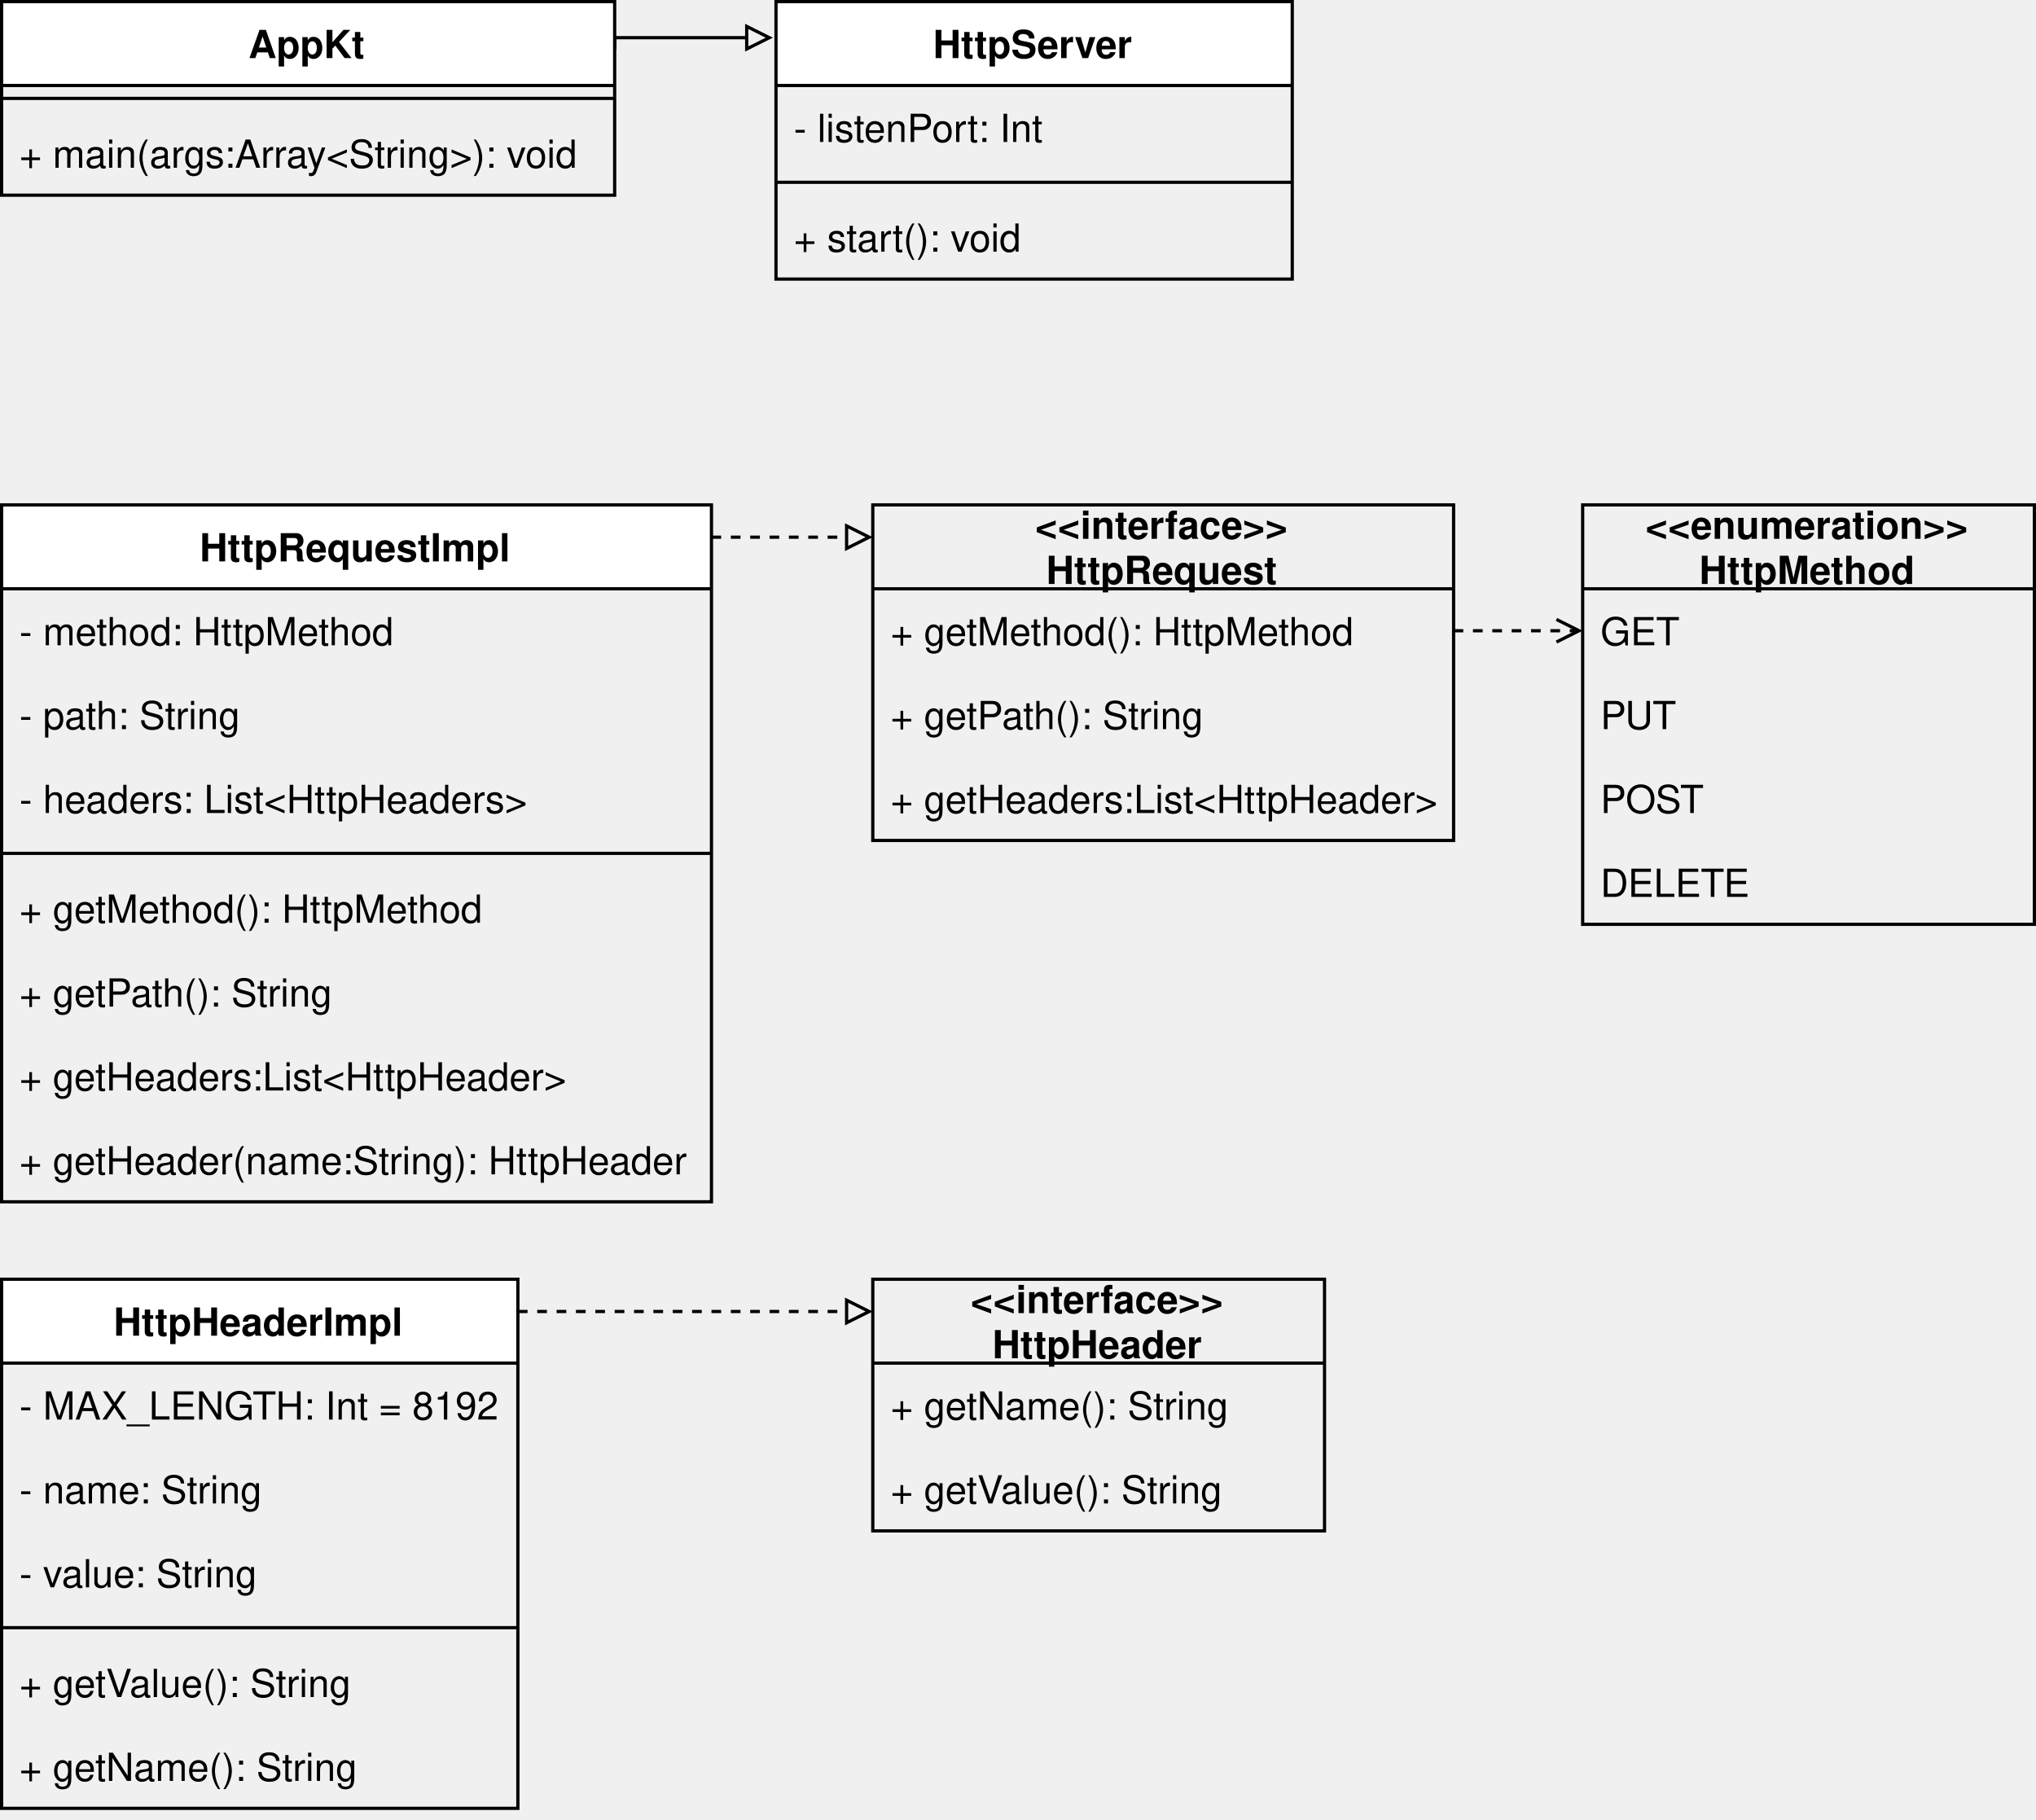
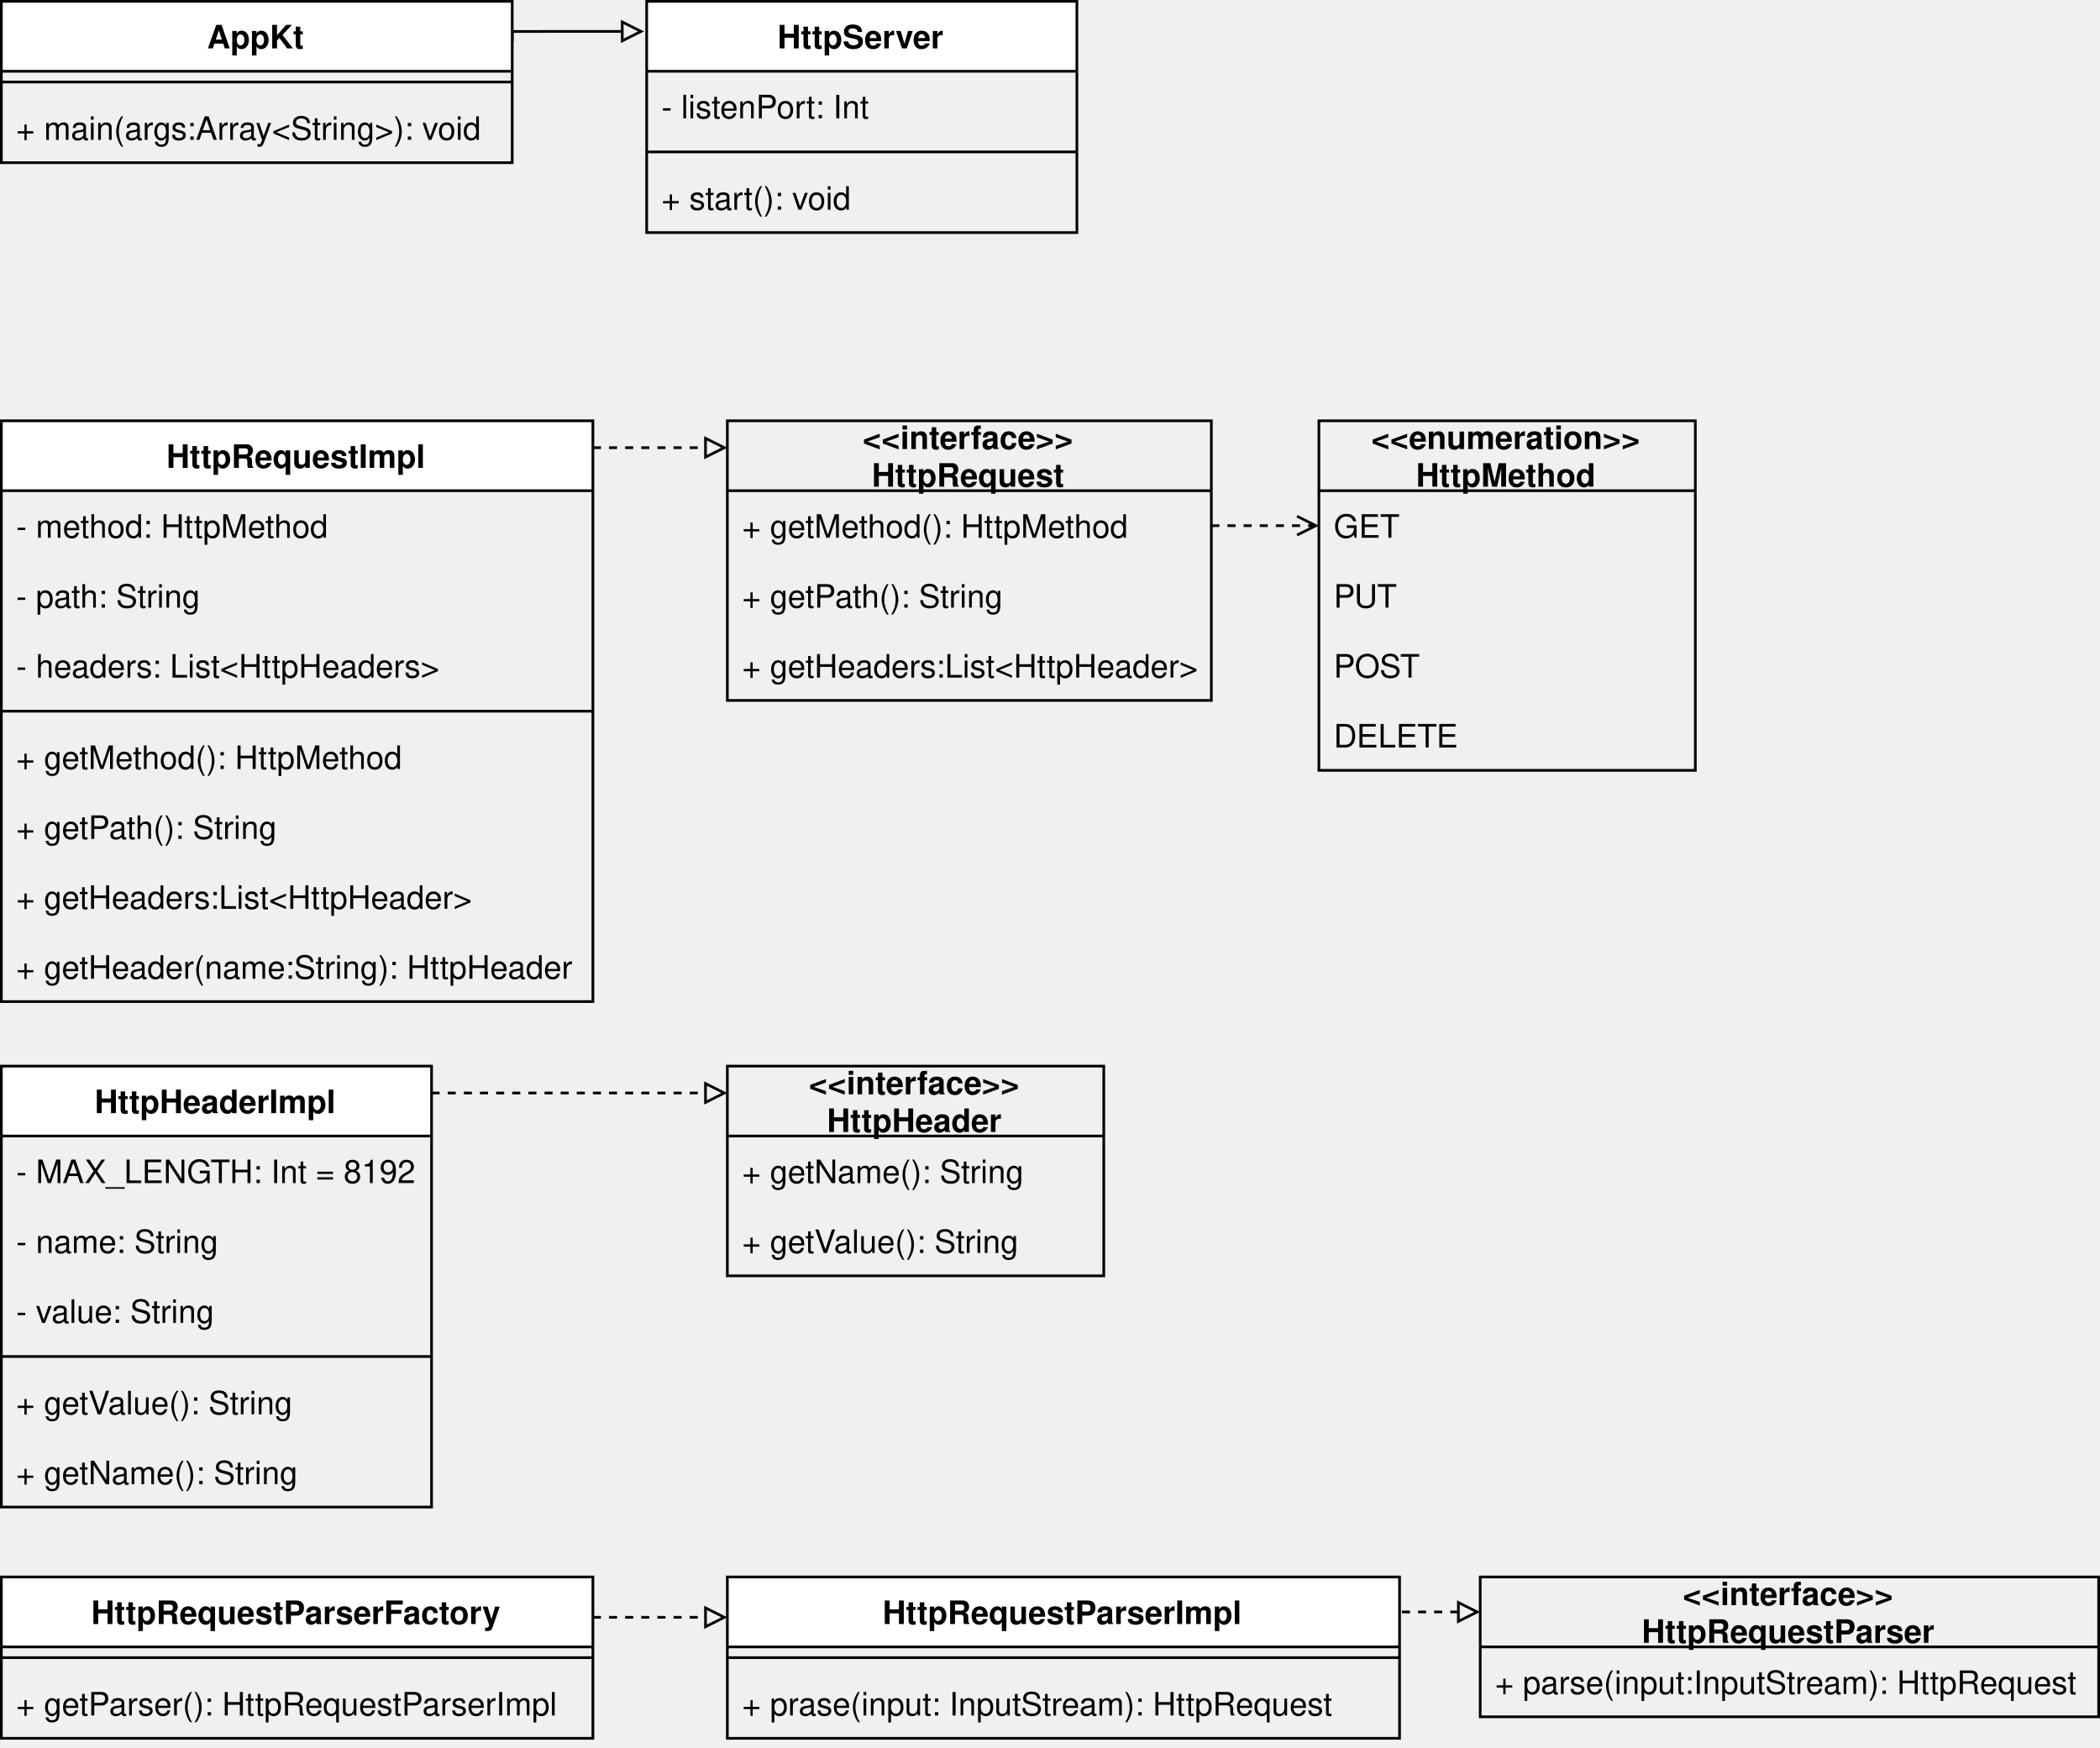
- <svg xmlns="http://www.w3.org/2000/svg" version="1.1" width="631px" height="564px" viewBox="-0.5 -0.5 631 564" content="&lt;mxfile host=&quot;&quot; modified=&quot;2020-07-09T05:52:46.902Z&quot; agent=&quot;5.0 (Macintosh; Intel Mac OS X 10_15_5) AppleWebKit/537.36 (KHTML, like Gecko) Code/1.46.1 Chrome/78.0.39.130 Electron/7.3.1 Safari/537.36&quot; etag=&quot;_H7C9uYokoQD2ApF-cXV&quot; version=&quot;13.1.3&quot;&gt;&lt;diagram id=&quot;6hGFLwfOUW9BJ-s0fimq&quot; name=&quot;Page-1&quot;&gt;7Zxfc9o4EMA/DTO9hzD+gw08AqFJ50iPaXJ3vacbFSugq21xtkign76SJWEbyWCCTe+m6mQatJaEpd/uar2S03En0fYuAevVAw5g2HGsYNtxbzuOM3Bd+j8T7LjAcywuWCYo4CI7Fzyib1AIZbUNCmBaqkgwDglal4ULHMdwQUoykCT4tVztGYflb12DJVQEjwsQqtI/UUBWYlhOP5ffQ7RcyW+2/SG/EgFZWYwkXYEAvxZE7rTjThKMCf8UbScwZHMn54W3e19xdX9jCYxJrQY9cR9kJwcHAzpWUcQJWeEljkE4zaXjBG/iALIeLFrK68wwXlOhTYX/QEJ2AhzYEExFKxKF4ircIvK58Pkv1lXX8UTxdiu6zgo7WYhJsmOtbqyuZflSwtvariznjbNS3joYMfK0+CXEi69c9B6FYbH6HCYoggQmQqhOp5jhFG+ShZgwX2ggSJZQ1hJ42VwW2gkGdxDTL0l2tEICQ0DQS1mvgFDP5b6eaEpHAHaFCmuMYpIWep4zAa0gDM1xxX0IO3Msr6gN9APvUZYKt5aLMo2p0B7R/QsIN2II94SsH2HyQqfwULHSVxSFIGYa9IxjInWMKQEI0TKmnxd0ntnkj2l7gqjBjcQFwjRrvFihMJiBHd6weU4JWHyVpfEKJ+gb7RZIJaOXEyJU0PFLNR5ZS4E4gSmtM5eI7QPRA9iWKs5ASoRggcMQrFP0ZT+MiKoAiseYEByd0iA2Qrg9qhyS4qBM0R4Ko33NfY/tizqrgt8Z+NX6VNCBo4jdoYL4hhZDlBIYz6ntd9wRLX9ganfAmw6PZBwS/BVOcIiZVcWYKwA1vAOR1IEQPpNKDUjXYIHi5Syrc9vLJZ/EsJkI07bPYWbrKxQEMM58FgEEcFSMizAdeqPemP7Q2ZtYXa/j0Ruf0LKdl+kPq56QCY7pWADKQEKqB6+Q6YIOsVWbsbRMvx5SpwGktqMgVdiFKGPC2ck1zn4TuIgiyJYNQeopWyRubIWmq9J0NeRC8AWGc5wigjDrP+F1D4heA5rn1LTDBpi5GmbjjBn1cu9+4Vb4gml9Y4ZvJyrpXcMMe+5/J/Q6FXntYye8zjBqQqfPxUKh1yMxWaa7smehfpms0HcA0lU2XrtuONYbqPGYtNTm4rHalHsaw/VDrrD8N2IxzzOg9+/4S3FB/u44rs2mgYVV9xAE54VVl8VLGufwfw2hXLscQnlDjaH3NIbeb8B397wK303V8yOIoPTejyShHtT47z3mve1cFEbpsDbiv/1qrH8wmeHaGFddpNUa135jHvsT/HfDJsG47MtdtutpXPZAowO21WtACQbVxv0AadQVSOtmnLnEWHhu4f3auI94bh3dRixczWns4c4BWRnH3RhWneNuC6unZiP3WHnsTDsfzRBzyNyPF6Nq6cAN7DfDlsHyVWDbGtjlVRrGmwgmIEsTHV+nK/y3WaZPL9OeW2OZ1oVqtmx4kRaoqcy76ZMx4j1Prz7QH/AI5alZzfnvBt8l+K75pOSpua35b4+G3yX8dGtoa/zUxNTtdDZ9mhqCFxDcP39eA6Gagxqt17+elXEwe+9HwpteObrRbr0PNWz9BoIbXQriAOtPuE3r10Z4JKDRIWsg01+VV4jowN5R/WTPn+IMD39EkRkG/lRidnEbAe7WtNFGllBfIXWFTdw6G6cnD7xpdlYPtkdPbrV6mq1Wnja49KSbcpTNtfzusGfl/7ySY3Z9t+s7B4lffluio5zpuafoXOvgEdc/OFN5Xv2LT915/R+hcyV1aUQB36Zzfl+jc72WdG7Y7VXrnG853YE/zP+1on3O0Dr41uPad6L+5dqnhiWFra4P0To0wWeu3cqqpdHvusGnLrW2P0heWtjsJlY2/cHPiKdKzdZXMVw5QZmbzDkBqh5rE8+L6h7JTXa37JvNnlcjPDUpuPZ4qtsgN9nXyO0uWtDveKVmy6sB1pp0XXus1c0Ohd1PkhC4DJouQ6el1kBKwK86uG0OkrQE176m+9Wd7jUnSVrh6l7T1R45smuOklyDtl/TRTdC+8hJXs70XQwiemXE7bjgsCvO5BvUZ6DWnMVvD7V6uDfHaJIX7SUvtG9c6F6t2lv+RZjVJBV7LHoYff57Nv1493RfeGvVyq5bA3uohtPGjosbMRWZ/R/wCquvT04JL20CriZ41n27tQmefX1aShQN0EaA6o4WtQZUdzzX5CrOh6Y9TdTSS+Z9XYLJvNHWDldNmqI9azyShDJvoDbLVZOmaIorLeZ/GYpv3eZ/Xsudfgc=&lt;/diagram&gt;&lt;/mxfile&gt;">
+ <svg xmlns="http://www.w3.org/2000/svg" version="1.1" width="781px" height="650px" viewBox="-0.5 -0.5 781 650" content="&lt;mxfile host=&quot;&quot; modified=&quot;2020-07-09T14:56:16.925Z&quot; agent=&quot;5.0 (Macintosh; Intel Mac OS X 10_15_5) AppleWebKit/537.36 (KHTML, like Gecko) Code/1.46.1 Chrome/78.0.39.130 Electron/7.3.1 Safari/537.36&quot; etag=&quot;q7vUYpgS_8BYNh6a2nXT&quot; version=&quot;13.1.3&quot;&gt;&lt;diagram id=&quot;6hGFLwfOUW9BJ-s0fimq&quot; name=&quot;Page-1&quot;&gt;7Zxtc6M2EIB/jWfSD/HwYrD90U58yU2Tq6dJ2+unjs4oNj1AFOQkvl9fCSTzImHjIJx2okwmsRYhDM/uslotDOyr8PUmAfHmHnkwGFiG9zqwrweWNbFG5C8V7HLB2HFzwTrxvVxkFoIH/wdkQoNJt74H00pHjFCA/bgqXKEogitckYEkQS/Vbk8oqB41BmsoCB5WIBClf/ge3vDTGhfyW+ivN/zIpjvNt4SAd2Znkm6Ah15KInsxsK8ShHD+KXy9ggG9dvy65Pt9ati6/2IJjHCrHRiJFO/4yUGPnCtrogRv0BpFIFgU0nmCtpEH6QgGaRV97hCKidAkwr8hxjsGDmwxIqINDgO2Fb76+Gvp8590qKHlsOb1Kxs6a+x4I8LJju51aQwNw+WSfF/T5u1i56xV7O3NKHnS/Bag1fdc9MkPgnL3JUz8EGKYMKF4OdkVTtE2WbELxnQXg2QNeS+Gl17L0n6MwQ1E5CDJjnRIYACw/1zVK8DUc73vx3YlZwB2pQ4x8iOclkZeUgHpwAzNstn3YHZmGU5ZG8iHfETeKn21QpRpTIP2sOGfQbBlp3CLcfwAk2dyCeuKlb74YQAiqkFPKMJcx6gSgMBfR+TzilxnevHnZH/sE4ObsQ2YatZ8tfED7w7s0JZe5xSD1Xfemm9Q4v8gwwKuZGRzgpkKWm6lxwPdkyFOYEr6LDlisya6B6+VjncgxUywQkEA4tT/tj+NkKiAH80Rxig8pkH0DOHrQeXgFCdViuaUGe1L4XtMl/XZlPzOxG3Wp5IOHERsTwXEl6QZ+CmG0ZLY/sCekfZnqnY13uT0cMYhQd/hFQoQtaoI5QpADK8m4joQwCfcqAFpDFZ+tL7L+lyPCsmv7LSpCJF9n4LM1je+58Eo81kYYJCjolyY6ZAv6szJL7l6V8bQGTjki1+Rtlm0yS/tnuArFJFzAX4GEhI9eIFUF2SIjdaMuWW67ZBaCpCaloBUYBf4GZOcHb/HmW8CFxIE2W2DkXrMbhKXpkDTFmnaEnIB+AaDJUp97CM6fpL3rRE9BzTHammHCpjZEmbzjBnxchc/5Vb4jEh/bYZvJ8rpncMMR/Z/J/Q6FnntYycUZxglodPXcqM06oGYLNNdPjJTv0xWGtsD6SY7X7NtODaaiPEYt1R18VhryiOJ4bpBrrD5f5/GPE+AfH/LXbMN/P/Ask16GWhYdQuBd1pY1S1ekjiH/2sIZZvVEMqZSgx9JDH0sQLfPXIafDdRzy8ghNx7P+CEeFDtv/eY97bTKYySYVXiv91mrL9TmeaqjKss0uqN61iZx/4V/rOlF0G77O4u23YkLnsi0QHTGClQgkmzcd9DEnV53Lop51yiLbyw8HFr3Ac8t4yuEgsXcxp7uEuAN9pxK8Mqc9x9YXXEbOQeax47k8Fndz51yLkfL0fV3IFr2G+GzYPls8A2JbCrd2kYbUOYgCxNdPg+3eC/9W36+G3asVvcpmWhmsl37KQFYirzZvGojXjP02kP9B2mUI6Y1Vz+pvF1wXfOmZIj5raWvzxofl34ye6hvfETE1PXi7vF40IT7EBwP/88B0IxBzWL459PyjjotfcD4c2oGt1Il96nErauguBGloKoYf2Ay7Rua4QHAhoZMgWZ/qa8QkhO7ILoJ51/shqefIrCMwz5rESv4ioBbre0USW3UFcgdYZF3DYLp0cL3k5fWXUkK6s8S6C40k0oZbMNdzgdGcWPU3HMtmsPXauW+M2/JxuoYHpqFZ1t1Ka4bq2m8rT+navunPF76FxFXZQoYCudc8cSnRudS+emw1GzzrmGNZy40+KnF+2zpkbtqIe170j/7tonhiWlpa7PYRzo4LOf4FOWWtsXkldubKaKO5u88DPMU6V66atxwjhpjbk5QJVjVTFfFNdILrMToEfWa15KeEpScP3xFJdBLrPD8OUu0pCveKV6yUsBa0m6rj/W4mKHwO4DJgROhybL0EmpKUgJuE2F27qQpCe45jndr6y6V1eS9MLVPqerPVCyq0tJzkHbbemildA+UMmbM72IQEi2zHI7Ljnshpp8jfoE1JJa/P5Qi8W9BUadvOgveSF94kL2aNXe8jthFpNUdFp0P/v6193iy83jbempVSPbbkzMqRhOf1w7dpVU8Pb17JwrT04xL60DLhU82z7dqoLnWJ6WYk0NVAlQWWlRb0Bl5bk6V3E6NGk1UU8PmY9lCSb9RFs/XCVpiv6s8UASSj+BqparJE3RH1d1D5ez9VsyfUg/7jPmAmbJHKj5SYjawvt4IpnX2hJN4IFWJ01oSljFFOiFH8UUyOwz/U+sHIKwlMRoekz1Y9n9Efi5rZ20iCuDrcTs36XojL85hL8epNVL2yqFQrwM6EClEFOlo5VqtdIfaa6iXDI06adCSLD5qTUsFQRNa0FZXtjUuSTIGdePapeHO7V/55Kg8bsUpHV7iWDtVTWWinfVvKXkso0il+vhxpIazM7K3drxHKz9ymOHT2CFERtW51G7hxWjFlGFLFuu4gmEsayg/WPO4o9FB5OTo4OeCg4mYiqttCRNLfRCDP3yDdL1Dx0EtscsefKgt5WsiZhhawdUO+K3OeL6C2mkntjpyRNPZKk57YklEJuCoQOeWAZNhSduyrrFCSjNyQd0HVJPy/vBLfPIMtxv8MikWbynPZ81FS+7txf/Ag==&lt;/diagram&gt;&lt;/mxfile&gt;">
  <defs>
    <clipPath id="mx-clip-244-31-152-26-0">
      <rect x="244" y="31" width="152" height="26" />
    </clipPath>
    <clipPath id="mx-clip-244-65-152-26-0">
      <rect x="244" y="65" width="152" height="26" />
    </clipPath>
    <clipPath id="mx-clip-274-427-132-26-0">
      <rect x="274" y="427" width="132" height="26" />
    </clipPath>
    <clipPath id="mx-clip-274-453-132-26-0">
      <rect x="274" y="453" width="132" height="26" />
    </clipPath>
    <clipPath id="mx-clip-274-187-172-26-0">
      <rect x="274" y="187" width="172" height="26" />
    </clipPath>
    <clipPath id="mx-clip-274-213-172-26-0">
      <rect x="274" y="213" width="172" height="26" />
    </clipPath>
    <clipPath id="mx-clip-274-239-172-26-0">
      <rect x="274" y="239" width="172" height="26" />
    </clipPath>
    <clipPath id="mx-clip-494-187-132-26-0">
      <rect x="494" y="187" width="132" height="26" />
    </clipPath>
    <clipPath id="mx-clip-494-213-132-26-0">
      <rect x="494" y="213" width="132" height="26" />
    </clipPath>
    <clipPath id="mx-clip-494-239-132-26-0">
      <rect x="494" y="239" width="132" height="26" />
    </clipPath>
    <clipPath id="mx-clip-494-265-132-26-0">
      <rect x="494" y="265" width="132" height="26" />
    </clipPath>
    <clipPath id="mx-clip-4-39-182-26-0">
      <rect x="4" y="39" width="182" height="26" />
    </clipPath>
    <clipPath id="mx-clip-4-187-212-26-0">
      <rect x="4" y="187" width="212" height="26" />
    </clipPath>
    <clipPath id="mx-clip-4-213-212-26-0">
      <rect x="4" y="213" width="212" height="26" />
    </clipPath>
    <clipPath id="mx-clip-4-239-212-26-0">
      <rect x="4" y="239" width="212" height="26" />
    </clipPath>
    <clipPath id="mx-clip-4-273-212-26-0">
      <rect x="4" y="273" width="212" height="26" />
    </clipPath>
    <clipPath id="mx-clip-4-299-212-26-0">
      <rect x="4" y="299" width="212" height="26" />
    </clipPath>
    <clipPath id="mx-clip-4-325-212-26-0">
      <rect x="4" y="325" width="212" height="26" />
    </clipPath>
    <clipPath id="mx-clip-4-351-212-26-0">
      <rect x="4" y="351" width="212" height="26" />
    </clipPath>
    <clipPath id="mx-clip-4-427-152-26-0">
      <rect x="4" y="427" width="152" height="26" />
    </clipPath>
    <clipPath id="mx-clip-4-453-152-26-0">
      <rect x="4" y="453" width="152" height="26" />
    </clipPath>
    <clipPath id="mx-clip-4-479-152-26-0">
      <rect x="4" y="479" width="152" height="26" />
    </clipPath>
    <clipPath id="mx-clip-4-513-152-26-0">
      <rect x="4" y="513" width="152" height="26" />
    </clipPath>
    <clipPath id="mx-clip-4-539-152-26-0">
      <rect x="4" y="539" width="152" height="26" />
    </clipPath>
+     <clipPath id="mx-clip-554-617-222-26-0">
+       <rect x="554" y="617" width="222" height="26" />
+     </clipPath>
+     <clipPath id="mx-clip-4-625-212-26-0">
+       <rect x="4" y="625" width="212" height="26" />
+     </clipPath>
+     <clipPath id="mx-clip-274-625-242-26-0">
+       <rect x="274" y="625" width="242" height="26" />
+     </clipPath>
  </defs>
  <g>
-     <path d="M 190 15 L 190.06 11.18 L 230.92 11.18" fill="none" stroke="#000000" stroke-miterlimit="10" pointer-events="stroke" />
+     <path d="M 190 15 L 190 11.2 L 230.92 11.18" fill="none" stroke="#000000" stroke-miterlimit="10" pointer-events="stroke" />
    <path d="M 237.92 11.18 L 230.92 14.68 L 230.92 7.68 Z" fill="none" stroke="#000000" stroke-miterlimit="10" pointer-events="all" />
    <path d="M 240 26 L 240 0 L 400 0 L 400 26" fill="#ffffff" stroke="#000000" stroke-miterlimit="10" pointer-events="all" />
    <path d="M 240 26 L 240 86 L 400 86 L 400 26" fill="none" stroke="#000000" stroke-miterlimit="10" pointer-events="none" />
    <path d="M 240 26 L 400 26" fill="none" stroke="#000000" stroke-miterlimit="10" pointer-events="none" />
    <g fill="#000000" font-family="Helvetica" font-weight="bold" text-anchor="middle" font-size="12px">
      <text x="319.5" y="17.5">
                HttpServer
            </text>
    </g>
    <g fill="#000000" font-family="Helvetica" clip-path="url(#mx-clip-244-31-152-26-0)" font-size="12px">
      <text x="245.5" y="43.5">
                - listenPort: Int
            </text>
    </g>
    <path d="M 240 56 L 400 56" fill="none" stroke="#000000" stroke-miterlimit="10" pointer-events="none" />
    <g fill="#000000" font-family="Helvetica" clip-path="url(#mx-clip-244-65-152-26-0)" font-size="12px">
      <text x="245.5" y="77.5">
                + start(): void
            </text>
    </g>
    <path d="M 450 195 L 487.76 195" fill="none" stroke="#000000" stroke-miterlimit="10" stroke-dasharray="3 3" pointer-events="none" />
    <path d="M 481.88 198.5 L 488.88 195 L 481.88 191.5" fill="none" stroke="#000000" stroke-miterlimit="10" pointer-events="none" />
    <path d="M 270 422 L 270 396 L 410 396 L 410 422" fill="none" stroke="#000000" stroke-miterlimit="10" pointer-events="none" />
    <path d="M 270 422 L 270 474 L 410 474 L 410 422" fill="none" stroke="#000000" stroke-miterlimit="10" pointer-events="none" />
    <path d="M 270 422 L 410 422" fill="none" stroke="#000000" stroke-miterlimit="10" pointer-events="none" />
    <g fill="#000000" font-family="Helvetica" font-weight="bold" text-anchor="middle" font-size="12px">
      <text x="339.5" y="406.5">
                &lt;&lt;interface&gt;&gt;
            </text>
      <text x="339.5" y="420.5">
                HttpHeader
            </text>
    </g>
    <g fill="#000000" font-family="Helvetica" clip-path="url(#mx-clip-274-427-132-26-0)" font-size="12px">
      <text x="275.5" y="439.5">
                + getName(): String
            </text>
    </g>
    <g fill="#000000" font-family="Helvetica" clip-path="url(#mx-clip-274-453-132-26-0)" font-size="12px">
      <text x="275.5" y="465.5">
                + getValue(): String
            </text>
    </g>
    <path d="M 270 182 L 270 156 L 450 156 L 450 182" fill="none" stroke="#000000" stroke-miterlimit="10" pointer-events="none" />
    <path d="M 270 182 L 270 260 L 450 260 L 450 182" fill="none" stroke="#000000" stroke-miterlimit="10" pointer-events="none" />
    <path d="M 270 182 L 450 182" fill="none" stroke="#000000" stroke-miterlimit="10" pointer-events="none" />
    <g fill="#000000" font-family="Helvetica" font-weight="bold" text-anchor="middle" font-size="12px">
      <text x="359.5" y="166.5">
                &lt;&lt;interface&gt;&gt;
            </text>
      <text x="359.5" y="180.5">
                HttpRequest
            </text>
    </g>
    <g fill="#000000" font-family="Helvetica" clip-path="url(#mx-clip-274-187-172-26-0)" font-size="12px">
      <text x="275.5" y="199.5">
                + getMethod(): HttpMethod
            </text>
    </g>
    <g fill="#000000" font-family="Helvetica" clip-path="url(#mx-clip-274-213-172-26-0)" font-size="12px">
      <text x="275.5" y="225.5">
                + getPath(): String
            </text>
    </g>
    <g fill="#000000" font-family="Helvetica" clip-path="url(#mx-clip-274-239-172-26-0)" font-size="12px">
      <text x="275.5" y="251.5">
                + getHeaders:List&lt;HttpHeader&gt;
            </text>
    </g>
    <path d="M 490 182 L 490 156 L 630 156 L 630 182" fill="none" stroke="#000000" stroke-miterlimit="10" pointer-events="none" />
    <path d="M 490 182 L 490 286 L 630 286 L 630 182" fill="none" stroke="#000000" stroke-miterlimit="10" pointer-events="none" />
    <path d="M 490 182 L 630 182" fill="none" stroke="#000000" stroke-miterlimit="10" pointer-events="none" />
    <g fill="#000000" font-family="Helvetica" font-weight="bold" text-anchor="middle" font-size="12px">
      <text x="559.5" y="166.5">
                &lt;&lt;enumeration&gt;&gt;
            </text>
      <text x="559.5" y="180.5">
                HttpMethod
            </text>
    </g>
    <g fill="#000000" font-family="Helvetica" clip-path="url(#mx-clip-494-187-132-26-0)" font-size="12px">
      <text x="495.5" y="199.5">
                GET
            </text>
    </g>
    <g fill="#000000" font-family="Helvetica" clip-path="url(#mx-clip-494-213-132-26-0)" font-size="12px">
      <text x="495.5" y="225.5">
                PUT
            </text>
    </g>
    <g fill="#000000" font-family="Helvetica" clip-path="url(#mx-clip-494-239-132-26-0)" font-size="12px">
      <text x="495.5" y="251.5">
                POST
            </text>
    </g>
    <g fill="#000000" font-family="Helvetica" clip-path="url(#mx-clip-494-265-132-26-0)" font-size="12px">
      <text x="495.5" y="277.5">
                DELETE
            </text>
    </g>
    <path d="M 0 26 L 0 0 L 190 0 L 190 26" fill="#ffffff" stroke="#000000" stroke-miterlimit="10" pointer-events="none" />
    <path d="M 0 26 L 0 60 L 190 60 L 190 26" fill="none" stroke="#000000" stroke-miterlimit="10" pointer-events="none" />
    <path d="M 0 26 L 190 26" fill="none" stroke="#000000" stroke-miterlimit="10" pointer-events="none" />
    <g fill="#000000" font-family="Helvetica" font-weight="bold" text-anchor="middle" font-size="12px">
      <text x="94.5" y="17.5">
                AppKt
            </text>
    </g>
    <path d="M 0 30 L 190 30" fill="none" stroke="#000000" stroke-miterlimit="10" pointer-events="none" />
    <g fill="#000000" font-family="Helvetica" clip-path="url(#mx-clip-4-39-182-26-0)" font-size="12px">
      <text x="5.5" y="51.5">
                + main(args:Array&lt;String&gt;): void
            </text>
    </g>
-     <path d="M 220 166 L 260.06 166 L 261.88 166" fill="none" stroke="#000000" stroke-miterlimit="10" stroke-dasharray="3 3" pointer-events="none" />
+     <path d="M 220 166 L 260 166 L 261.88 166" fill="none" stroke="#000000" stroke-miterlimit="10" stroke-dasharray="3 3" pointer-events="none" />
    <path d="M 268.88 166 L 261.88 169.5 L 261.88 162.5 Z" fill="none" stroke="#000000" stroke-miterlimit="10" pointer-events="none" />
-     <path d="M 160 406 L 250.06 406 L 261.88 406" fill="none" stroke="#000000" stroke-miterlimit="10" stroke-dasharray="3 3" pointer-events="none" />
+     <path d="M 160 406 L 250 406 L 261.88 406" fill="none" stroke="#000000" stroke-miterlimit="10" stroke-dasharray="3 3" pointer-events="none" />
    <path d="M 268.88 406 L 261.88 409.5 L 261.88 402.5 Z" fill="none" stroke="#000000" stroke-miterlimit="10" pointer-events="none" />
    <path d="M 0 182 L 0 156 L 220 156 L 220 182" fill="#ffffff" stroke="#000000" stroke-miterlimit="10" pointer-events="none" />
    <path d="M 0 182 L 0 372 L 220 372 L 220 182" fill="none" stroke="#000000" stroke-miterlimit="10" pointer-events="none" />
    <path d="M 0 182 L 220 182" fill="none" stroke="#000000" stroke-miterlimit="10" pointer-events="none" />
    <g fill="#000000" font-family="Helvetica" font-weight="bold" text-anchor="middle" font-size="12px">
      <text x="109.5" y="173.5">
                HttpRequestImpl
            </text>
    </g>
    <g fill="#000000" font-family="Helvetica" clip-path="url(#mx-clip-4-187-212-26-0)" font-size="12px">
      <text x="5.5" y="199.5">
                - method: HttpMethod
            </text>
    </g>
    <g fill="#000000" font-family="Helvetica" clip-path="url(#mx-clip-4-213-212-26-0)" font-size="12px">
      <text x="5.5" y="225.5">
                - path: String
            </text>
    </g>
    <g fill="#000000" font-family="Helvetica" clip-path="url(#mx-clip-4-239-212-26-0)" font-size="12px">
      <text x="5.5" y="251.5">
                - headers: List&lt;HttpHeaders&gt;
            </text>
    </g>
    <path d="M 0 264 L 220 264" fill="none" stroke="#000000" stroke-miterlimit="10" pointer-events="none" />
    <g fill="#000000" font-family="Helvetica" clip-path="url(#mx-clip-4-273-212-26-0)" font-size="12px">
      <text x="5.5" y="285.5">
                + getMethod(): HttpMethod
            </text>
    </g>
    <g fill="#000000" font-family="Helvetica" clip-path="url(#mx-clip-4-299-212-26-0)" font-size="12px">
      <text x="5.5" y="311.5">
                + getPath(): String
            </text>
    </g>
    <g fill="#000000" font-family="Helvetica" clip-path="url(#mx-clip-4-325-212-26-0)" font-size="12px">
      <text x="5.5" y="337.5">
                + getHeaders:List&lt;HttpHeader&gt;
            </text>
    </g>
    <g fill="#000000" font-family="Helvetica" clip-path="url(#mx-clip-4-351-212-26-0)" font-size="12px">
      <text x="5.5" y="363.5">
                + getHeader(name:String): HttpHeader
            </text>
    </g>
    <path d="M 0 422 L 0 396 L 160 396 L 160 422" fill="#ffffff" stroke="#000000" stroke-miterlimit="10" pointer-events="none" />
    <path d="M 0 422 L 0 560 L 160 560 L 160 422" fill="none" stroke="#000000" stroke-miterlimit="10" pointer-events="none" />
    <path d="M 0 422 L 160 422" fill="none" stroke="#000000" stroke-miterlimit="10" pointer-events="none" />
    <g fill="#000000" font-family="Helvetica" font-weight="bold" text-anchor="middle" font-size="12px">
      <text x="79.5" y="413.5">
                HttpHeaderImpl
            </text>
    </g>
    <g fill="#000000" font-family="Helvetica" clip-path="url(#mx-clip-4-427-152-26-0)" font-size="12px">
      <text x="5.5" y="439.5">
                - MAX_LENGTH: Int = 8192
            </text>
    </g>
    <g fill="#000000" font-family="Helvetica" clip-path="url(#mx-clip-4-453-152-26-0)" font-size="12px">
      <text x="5.5" y="465.5">
                - name: String
            </text>
    </g>
    <g fill="#000000" font-family="Helvetica" clip-path="url(#mx-clip-4-479-152-26-0)" font-size="12px">
      <text x="5.5" y="491.5">
                - value: String
            </text>
    </g>
    <path d="M 0 504 L 160 504" fill="none" stroke="#000000" stroke-miterlimit="10" pointer-events="none" />
    <g fill="#000000" font-family="Helvetica" clip-path="url(#mx-clip-4-513-152-26-0)" font-size="12px">
      <text x="5.5" y="525.5">
                + getValue(): String
            </text>
    </g>
    <g fill="#000000" font-family="Helvetica" clip-path="url(#mx-clip-4-539-152-26-0)" font-size="12px">
      <text x="5.5" y="551.5">
                + getName(): String
            </text>
    </g>
+     <path d="M 550 612 L 550 586 L 780 586 L 780 612" fill="none" stroke="#000000" stroke-miterlimit="10" pointer-events="none" />
+     <path d="M 550 612 L 550 638 L 780 638 L 780 612" fill="none" stroke="#000000" stroke-miterlimit="10" pointer-events="none" />
+     <path d="M 550 612 L 780 612" fill="none" stroke="#000000" stroke-miterlimit="10" pointer-events="none" />
+     <g fill="#000000" font-family="Helvetica" font-weight="bold" text-anchor="middle" font-size="12px">
+       <text x="664.5" y="596.5">
+                 &lt;&lt;interface&gt;&gt;
+             </text>
+       <text x="664.5" y="610.5">
+                 HttpRequestParser
+             </text>
+     </g>
+     <g fill="#000000" font-family="Helvetica" clip-path="url(#mx-clip-554-617-222-26-0)" font-size="12px">
+       <text x="555.5" y="629.5">
+                 + parse(input:InputStream): HttpRequest
+             </text>
+     </g>
+     <path d="M 541.88 599 L 530 599 L 520 599" fill="none" stroke="#000000" stroke-miterlimit="10" stroke-dasharray="3 3" pointer-events="none" />
+     <path d="M 548.88 599 L 541.88 602.5 L 541.88 595.5 Z" fill="none" stroke="#000000" stroke-miterlimit="10" pointer-events="none" />
+     <path d="M 220 601 L 261.88 601" fill="none" stroke="#000000" stroke-miterlimit="10" stroke-dasharray="3 3" pointer-events="none" />
+     <path d="M 268.88 601 L 261.88 604.5 L 261.88 597.5 Z" fill="none" stroke="#000000" stroke-miterlimit="10" pointer-events="none" />
+     <path d="M 0 612 L 0 586 L 220 586 L 220 612" fill="#ffffff" stroke="#000000" stroke-miterlimit="10" pointer-events="none" />
+     <path d="M 0 612 L 0 646 L 220 646 L 220 612" fill="none" stroke="#000000" stroke-miterlimit="10" pointer-events="none" />
+     <path d="M 0 612 L 220 612" fill="none" stroke="#000000" stroke-miterlimit="10" pointer-events="none" />
+     <g fill="#000000" font-family="Helvetica" font-weight="bold" text-anchor="middle" font-size="12px">
+       <text x="109.5" y="603.5">
+                 HttpRequestParserFactory
+             </text>
+     </g>
+     <path d="M 0 616 L 220 616" fill="none" stroke="#000000" stroke-miterlimit="10" pointer-events="none" />
+     <g fill="#000000" font-family="Helvetica" clip-path="url(#mx-clip-4-625-212-26-0)" font-size="12px">
+       <text x="5.5" y="637.5">
+                 + getParser(): HttpRequestParserImpl
+             </text>
+     </g>
+     <path d="M 270 612 L 270 586 L 520 586 L 520 612" fill="#ffffff" stroke="#000000" stroke-miterlimit="10" pointer-events="none" />
+     <path d="M 270 612 L 270 646 L 520 646 L 520 612" fill="none" stroke="#000000" stroke-miterlimit="10" pointer-events="none" />
+     <path d="M 270 612 L 520 612" fill="none" stroke="#000000" stroke-miterlimit="10" pointer-events="none" />
+     <g fill="#000000" font-family="Helvetica" font-weight="bold" text-anchor="middle" font-size="12px">
+       <text x="394.5" y="603.5">
+                 HttpRequestParserImpl
+             </text>
+     </g>
+     <path d="M 270 616 L 520 616" fill="none" stroke="#000000" stroke-miterlimit="10" pointer-events="none" />
+     <g fill="#000000" font-family="Helvetica" clip-path="url(#mx-clip-274-625-242-26-0)" font-size="12px">
+       <text x="275.5" y="637.5">
+                 + prase(input: InputStream): HttpRequest
+             </text>
+     </g>
  </g>
</svg>
